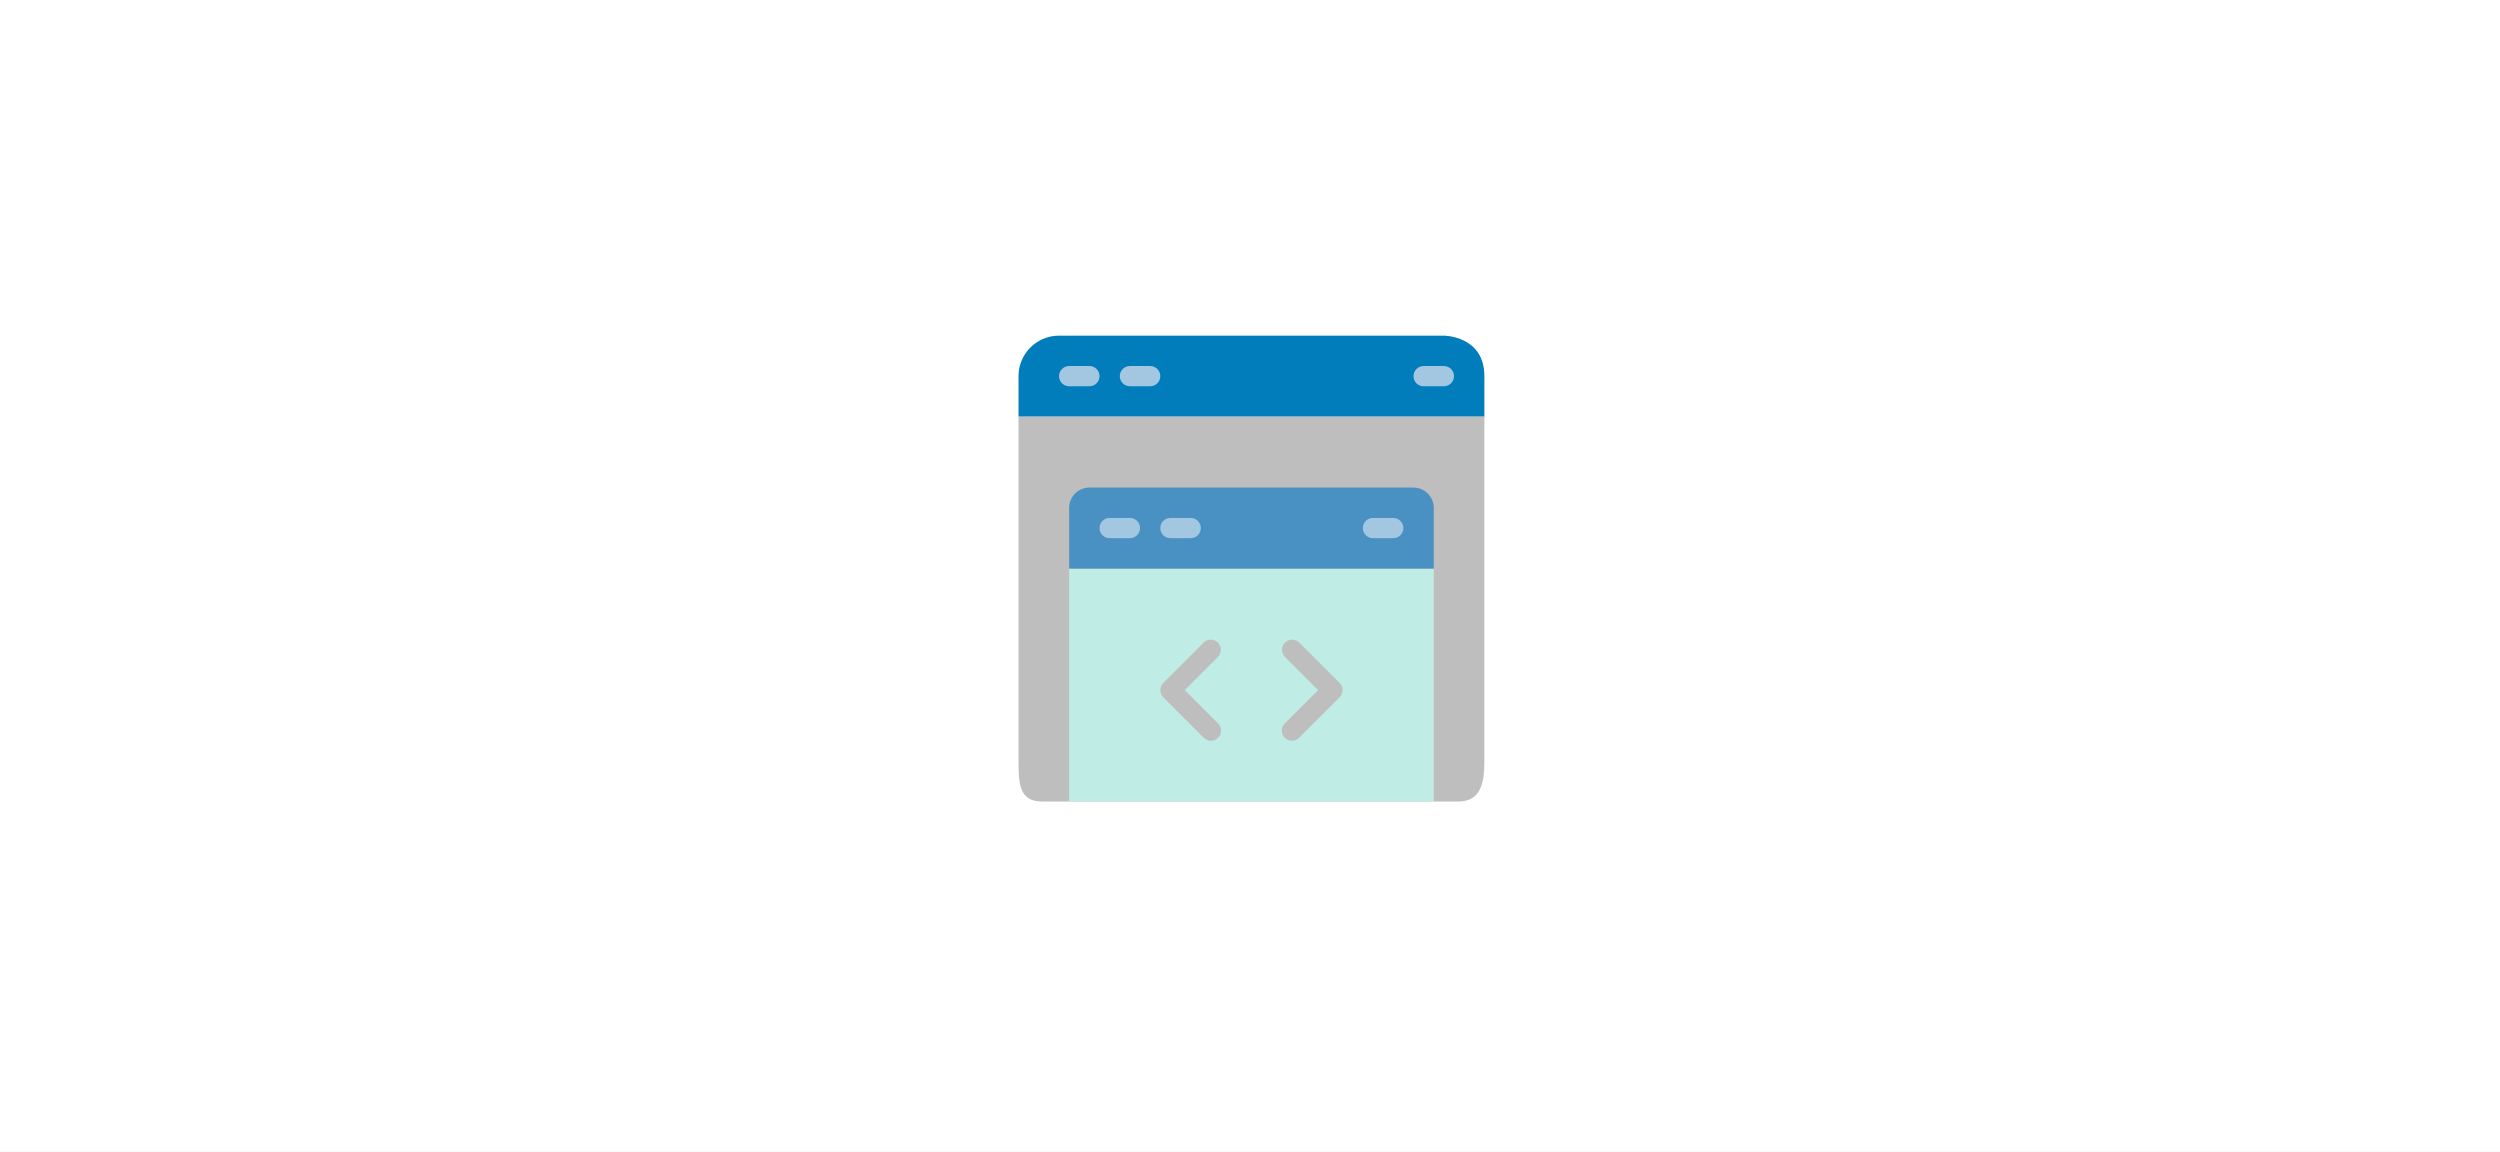
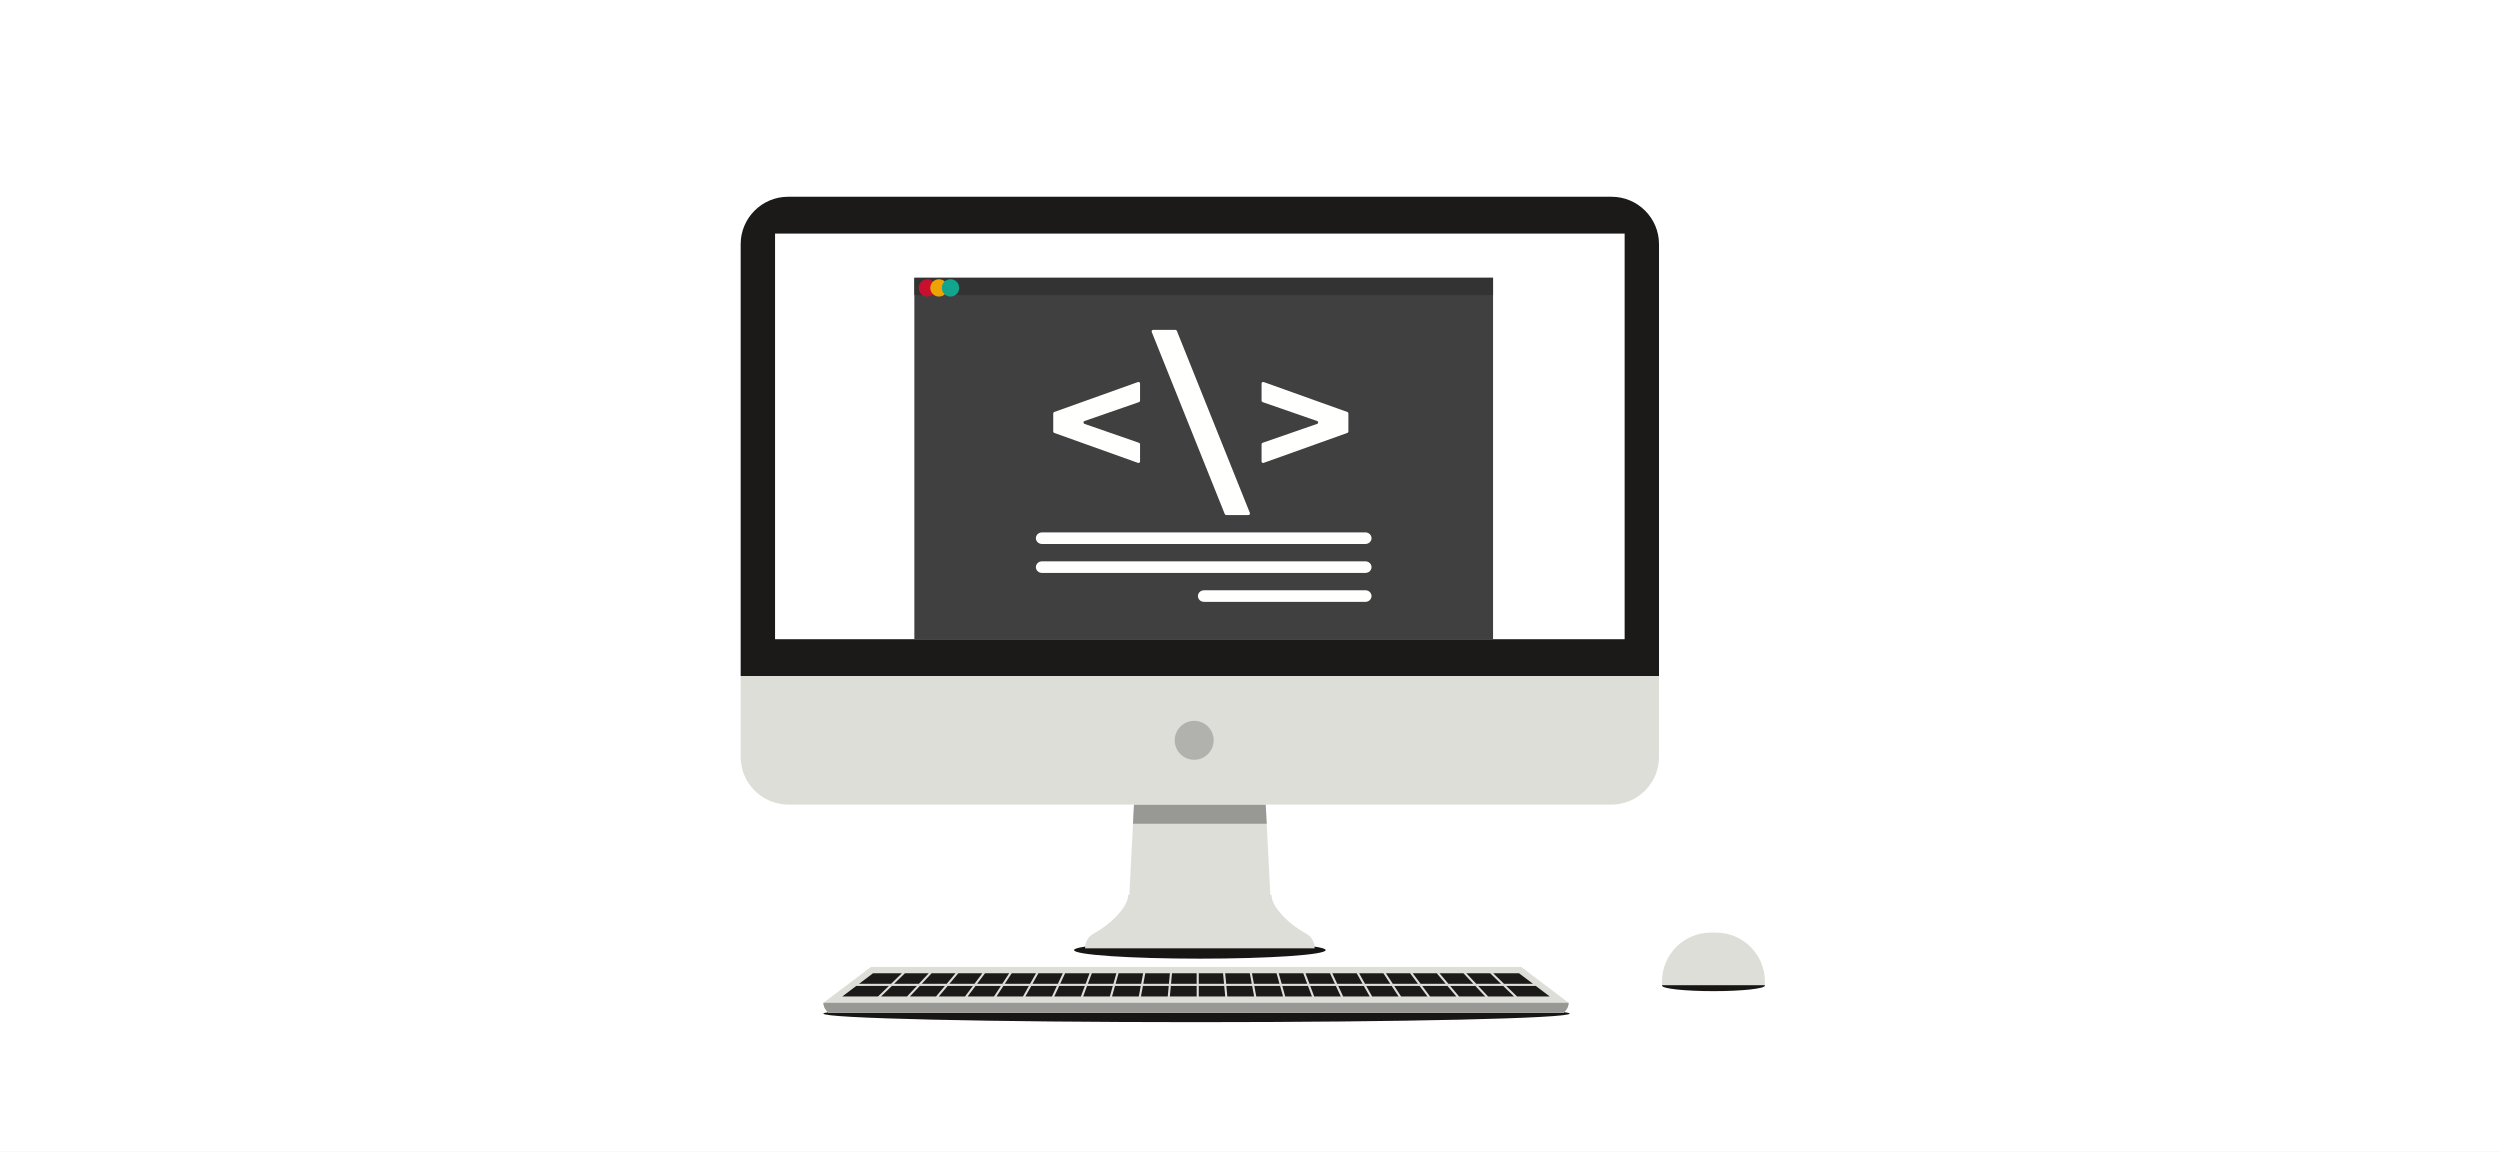
<svg xmlns="http://www.w3.org/2000/svg" width="432" height="199">
  <g fill="none" fill-rule="evenodd">
-     <path fill="#FFF" d="M0 0h432v199H0z" />
-     <g fill-rule="nonzero">
-       <path d="M256.5 65v7H176v-7a7 7 0 017-7h66.5s7 0 7 7z" fill="#007DBA" />
-       <path d="M256.5 72v59.5c0 3.866-.634 7-4.5 7h-72c-3.866 0-4-3.134-4-7V72h80.5z" fill="#BEBEBE" />
-       <path fill="#BFECE5" d="M184.75 98.25h63v40.25h-63z" />
-       <path d="M247.75 87.75v10.5h-63v-10.5a3.51 3.51 0 013.5-3.5h56a3.51 3.51 0 013.5 3.5z" fill="#4990C3" />
-       <path d="M188.25 66.75h-3.5a1.75 1.75 0 010-3.5h3.5a1.75 1.75 0 010 3.5zM198.75 66.75h-3.5a1.75 1.75 0 010-3.5h3.5a1.75 1.75 0 010 3.5zM249.5 66.75H246a1.75 1.75 0 010-3.5h3.5a1.75 1.75 0 010 3.5zM195.25 93h-3.5a1.75 1.75 0 010-3.5h3.5a1.75 1.75 0 010 3.5zM205.75 93h-3.5a1.75 1.75 0 010-3.5h3.5a1.75 1.75 0 010 3.5zM240.75 93h-3.5a1.75 1.75 0 010-3.5h3.5a1.75 1.75 0 010 3.5z" fill="#A4C7E1" />
-       <path d="M209.25 128a1.75 1.75 0 01-1.237-.513l-7-7a1.75 1.75 0 010-2.474l7-7a1.75 1.75 0 012.474 2.474l-5.762 5.763 5.762 5.763A1.75 1.75 0 01209.25 128zM223.25 128a1.75 1.75 0 01-1.237-2.987l5.763-5.763-5.763-5.763a1.75 1.75 0 012.474-2.474l7 7a1.75 1.75 0 010 2.474l-7 7a1.75 1.75 0 01-1.237.513z" fill="#BEBEBE" />
+     <path d="M0 0h432v199H0z" fill="#FFF" />
+     <g transform="matrix(-1 0 0 1 305 34)">
+       <path d="M97.667 131.656c12.008 0 21.74-.66 21.74-1.477 0-.816-9.732-1.477-21.74-1.477-12.006 0-21.74.661-21.74 1.477 0 .816 9.734 1.477 21.74 1.477" fill="#171615" />
+       <path fill="#DEDED9" d="M85.289 124.388h24.757l-1.236-23.993H86.524l-1.235 23.993" />
+       <path d="M85.289 120.627l12.378.688 12.38-.688c0 2.23 3.325 5.29 5.912 6.654.936.494 1.54 1.446 1.54 2.505v.084H77.835v-.084c0-1.06.604-2.011 1.54-2.505 2.588-1.364 5.914-4.424 5.914-6.654" fill="#DEDED9" />
+       <path fill="#989995" d="M86.114 108.347h23.106l-.17-3.312H86.285l-.057 1.11-.114 2.202" />
+       <path d="M177.013 82.818v13.973a8.243 8.243 0 01-8.244 8.244H26.566a8.243 8.243 0 01-8.244-8.244V82.818h158.69" fill="#DEDED9" />
+       <path d="M26.52 0h142.294a8.198 8.198 0 018.199 8.198v74.62H18.323V8.198A8.198 8.198 0 0126.52 0" fill="#1B1A19" />
+       <path fill="#FFF" d="M171.07 76.454H24.264V6.364H171.07z" />
+       <path fill="#404040" d="M47 14h100v62.5H47z" />
+       <path d="M72 40.563v-3.126c0-.109.07-.207.175-.244l14.464-5.177c.175-.062.361.064.361.245v2.976a.26.26 0 01-.178.246L77.4 38.754a.259.259 0 000 .492l9.422 3.271a.26.26 0 01.178.246v2.976a.267.267 0 01-.36.245l-14.465-5.177a.261.261 0 01-.175-.244M101.894 23h3.835c.19 0 .323.19.251.364L93.36 54.831a.271.271 0 01-.253.169h-3.835a.266.266 0 01-.251-.364l12.621-31.467a.271.271 0 01.253-.169M108 45.739v-2.976c0-.11.07-.209.178-.246l9.422-3.271a.259.259 0 000-.492l-9.422-3.271a.26.26 0 01-.178-.246v-2.976c0-.181.186-.307.36-.245l14.465 5.177a.262.262 0 01.175.244v3.126c0 .11-.07.207-.175.244l-14.464 5.177a.267.267 0 01-.361-.245M124.948 60H69.053c-.58 0-1.053-.45-1.053-1s.474-1 1.053-1h55.895c.578 0 1.052.45 1.052 1s-.474 1-1.052 1M124.948 65H69.053c-.58 0-1.053-.45-1.053-1s.474-1 1.053-1h55.895c.578 0 1.052.45 1.052 1s-.474 1-1.052 1M96.951 70H69.05C68.472 70 68 69.55 68 69s.472-1 1.05-1H96.95c.577 0 1.049.45 1.049 1s-.472 1-1.049 1" fill="#FFFFFE" />
+       <path fill="#333" d="M47 14h100v3H47z" />
+       <circle stroke="#C8102E" fill="#C8102E" cx="144.75" cy="15.75" r="1" />
+       <circle stroke="#EDA302" fill="#EDA302" cx="142.75" cy="15.75" r="1" />
+       <circle stroke="#13A48E" fill="#13A48E" cx="140.75" cy="15.75" r="1" />
+       <path d="M102.009 93.926a3.364 3.364 0 10-6.728.002 3.364 3.364 0 006.728-.002" fill="#B1B1AD" />
+       <path fill="#6C4589" d="M8.265 65.98V44.868 65.98M128.684 76.454h26.385-26.385M128.684 76.454h-96.16 96.16zM8.265 76.454h24.26-24.26V65.978v10.475" />
+       <path d="M98.241 142.63c35.61 0 64.476-.662 64.476-1.478 0-.079-.265-.156-.776-.23a3.124 3.124 0 01-.112.102H34.827a3.198 3.198 0 01-.133-.123c-.61.081-.928.165-.928.25 0 .817 28.866 1.478 64.475 1.478" fill="#171615" />
+       <path fill="#DEDED9" d="M42.149 133.085h112.36l8.208 6.201H33.94l8.209-6.201M161.83 141.024H34.826c-.558-.49-.887-1.092-.887-1.738h128.777c0 .646-.328 1.248-.888 1.738" />
+       <path fill="#1B1A19" d="M126.587 136.003h-4.383l-.853-1.824h4.213l1.023 1.824M131.372 136.003h-4.366l-1.024-1.824h4.196l1.194 1.824M102.841 134.18h4.254l.34 1.823h-4.424l-.17-1.824M121.8 136.003h-4.396l-.682-1.824h4.226l.853 1.824M117.014 136.003h-4.41l-.51-1.824h4.238l.682 1.824M107.467 134.18h4.248l.511 1.823h-4.419l-.34-1.824M140.94 136.003h-4.329l-1.365-1.824h4.158l1.535 1.824M150.504 136.003h-4.283l-1.706-1.824h4.111l1.878 1.824M136.156 136.003h-4.348l-1.194-1.824h4.177l1.365 1.824M152.756 138.192h-4.487l-1.707-1.824h4.317l1.877 1.824M102.644 136.003h-4.428l.001-1.824h4.258l.17 1.824M145.722 136.003h-4.306l-1.535-1.824h4.134l1.707 1.824M78.726 136.003h-4.397l.852-1.824h4.227l-.682 1.824M64.322 136.003h-4.348l1.365-1.824h4.177l-1.194 1.824M59.518 136.003h-4.327l1.535-1.824h4.157l-1.365 1.824M54.714 136.003h-4.306l1.707-1.824h4.134l-1.535 1.824M69.124 136.003h-4.366l1.194-1.824h4.195l-1.023 1.824M45.626 136.003l1.878-1.824h4.111l-1.707 1.824h-4.282M93.119 136.003h-4.425l.34-1.824h4.255l-.17 1.824M88.323 136.003h-4.419l.511-1.824h4.249l-.34 1.824M97.851 136.003h-4.365l.17-1.824h4.197l-.002 1.824M83.525 136.003h-4.409l.682-1.824h4.238l-.51 1.824M73.926 136.003h-4.383l1.023-1.824h4.212l-.852 1.824M141.723 136.368h4.34l1.706 1.824h-4.51l-1.536-1.824M50.067 136.368h4.34l-1.536 1.824h-4.51l1.706-1.824M64.519 136.368h4.4l-1.023 1.824h-4.571l1.194-1.824M59.7 136.368h4.383l-1.194 1.824h-4.553l1.365-1.824M69.338 136.368h4.417l-.852 1.824h-4.588l1.023-1.824M74.158 136.368h4.432l-.682 1.824h-4.602l.852-1.824M54.884 136.368h4.361l-1.364 1.824h-4.533l1.536-1.824M39.646 136.347v.02h5.082l-1.877 1.825h-5.647l2.442-1.845M151.027 136.003l-1.877-1.824h4.992l2.414 1.824h-5.53M151.402 136.368h5.636l2.415 1.824h-6.173l-1.878-1.824M78.98 136.368h4.443l-.511 1.824h-4.614l.682-1.824M45.251 136.368h4.316l-1.706 1.824h-4.487l1.877-1.824M45.103 136.003h-5.002l2.414-1.824h4.465l-1.877 1.824M136.885 136.368h4.361l1.536 1.824h-4.533l-1.364-1.824M117.54 136.368h4.431l.853 1.824h-4.602l-.682-1.824M122.374 136.368h4.418l1.023 1.824h-4.588l-.853-1.824M112.707 136.368h4.443l.682 1.824h-4.614l-.511-1.824M127.21 136.368h4.401l1.195 1.824h-4.573l-1.022-1.824M132.047 136.368h4.382l1.365 1.824h-4.553l-1.194-1.824M107.875 136.368h4.453l.511 1.824h-4.624l-.34-1.824M88.626 136.368h4.46l-.17 1.824h-4.63l.34-1.824M93.452 136.368h4.4l-.002 1.824h-4.568l.17-1.824M103.045 136.368h4.46l.34 1.824h-4.63l-.17-1.824M83.802 136.368h4.453l-.34 1.824H83.29l.511-1.824M98.216 136.368h4.462l.17 1.824h-4.633l.001-1.824" />
+       <path d="M34.827 141.024H161.83c.56-.49.888-1.092.888-1.738H33.94c0 .646.329 1.248.887 1.738" fill="#989995" />
+       <path d="M8.915 137.27c4.911 0 8.892-.426 8.892-.952s-3.981-.951-8.892-.951c-4.91 0-8.892.425-8.892.951s3.981.952 8.892.952" fill="#171615" />
+       <path d="M8.467 127.153h.895a8.445 8.445 0 018.445 8.445v.641H.023v-.641a8.445 8.445 0 018.444-8.445" fill="#DEDED9" />
    </g>
  </g>
</svg>
